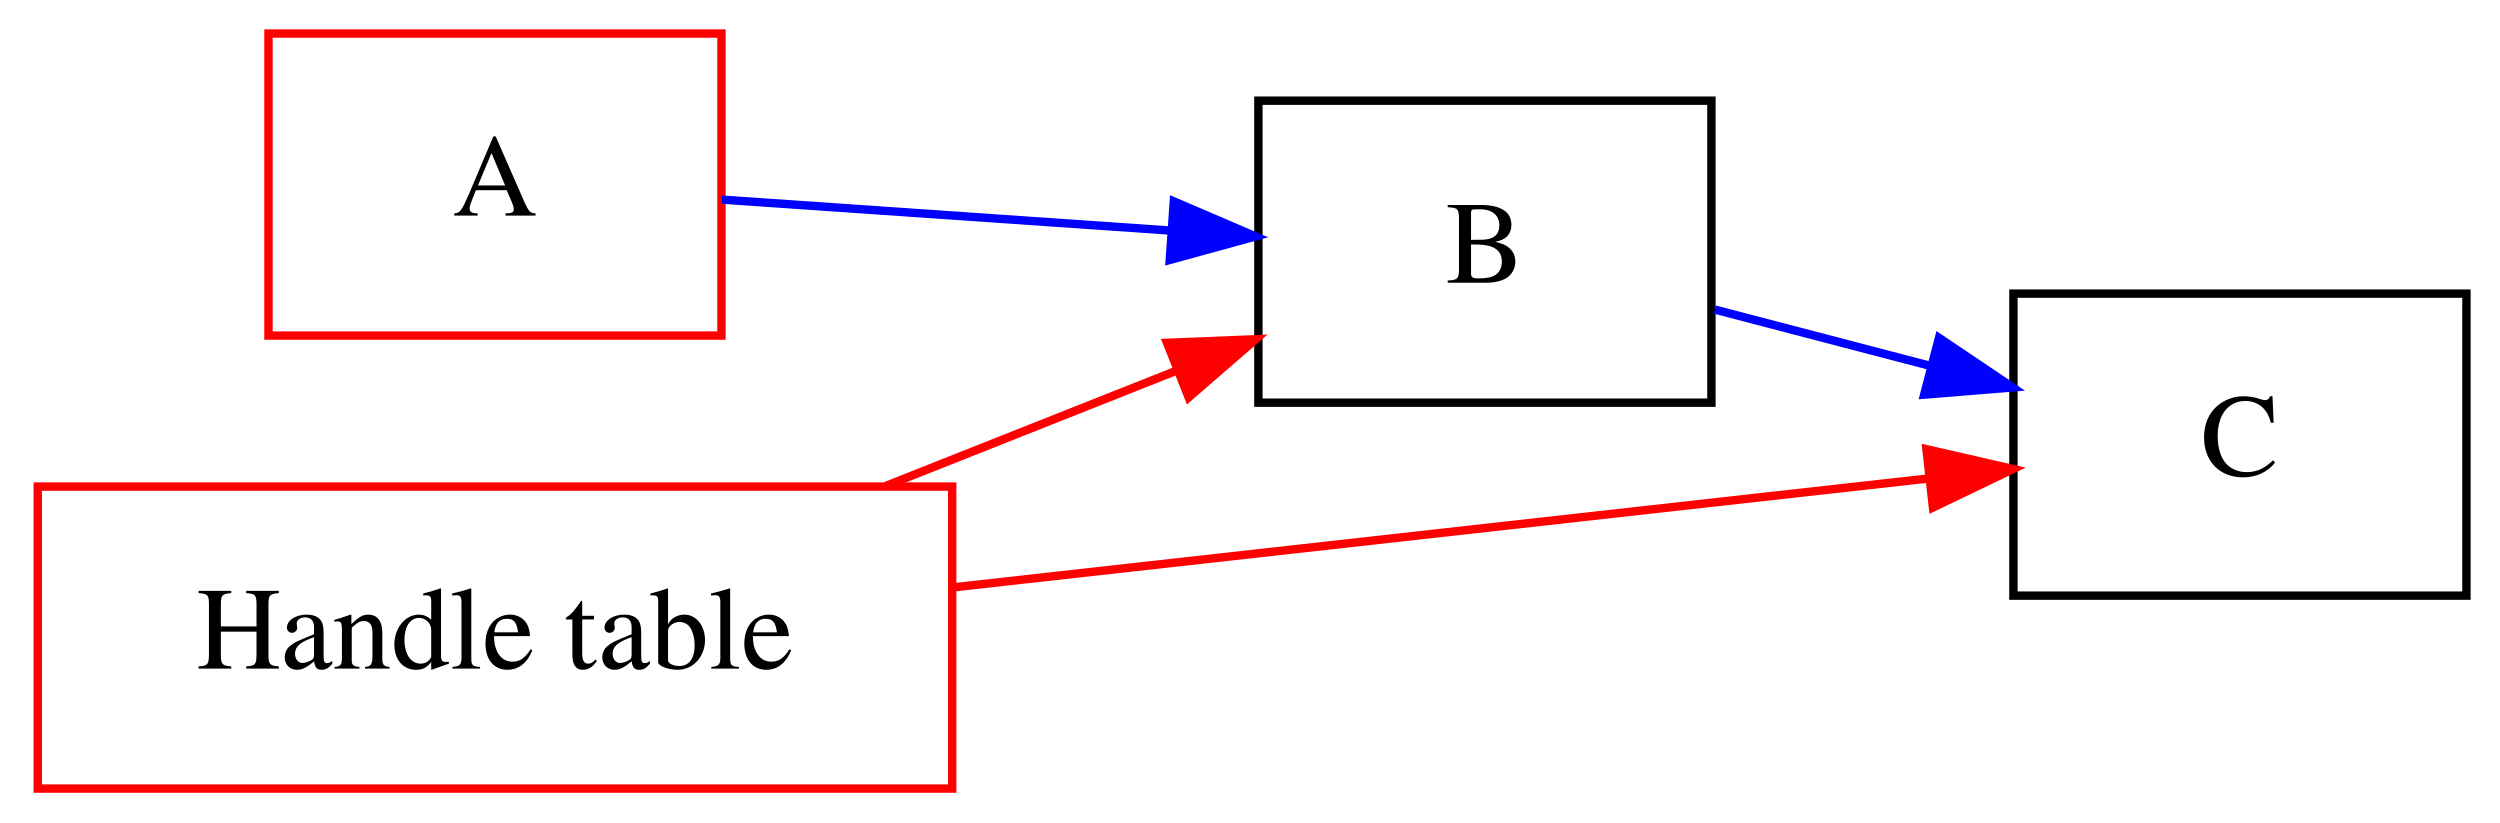
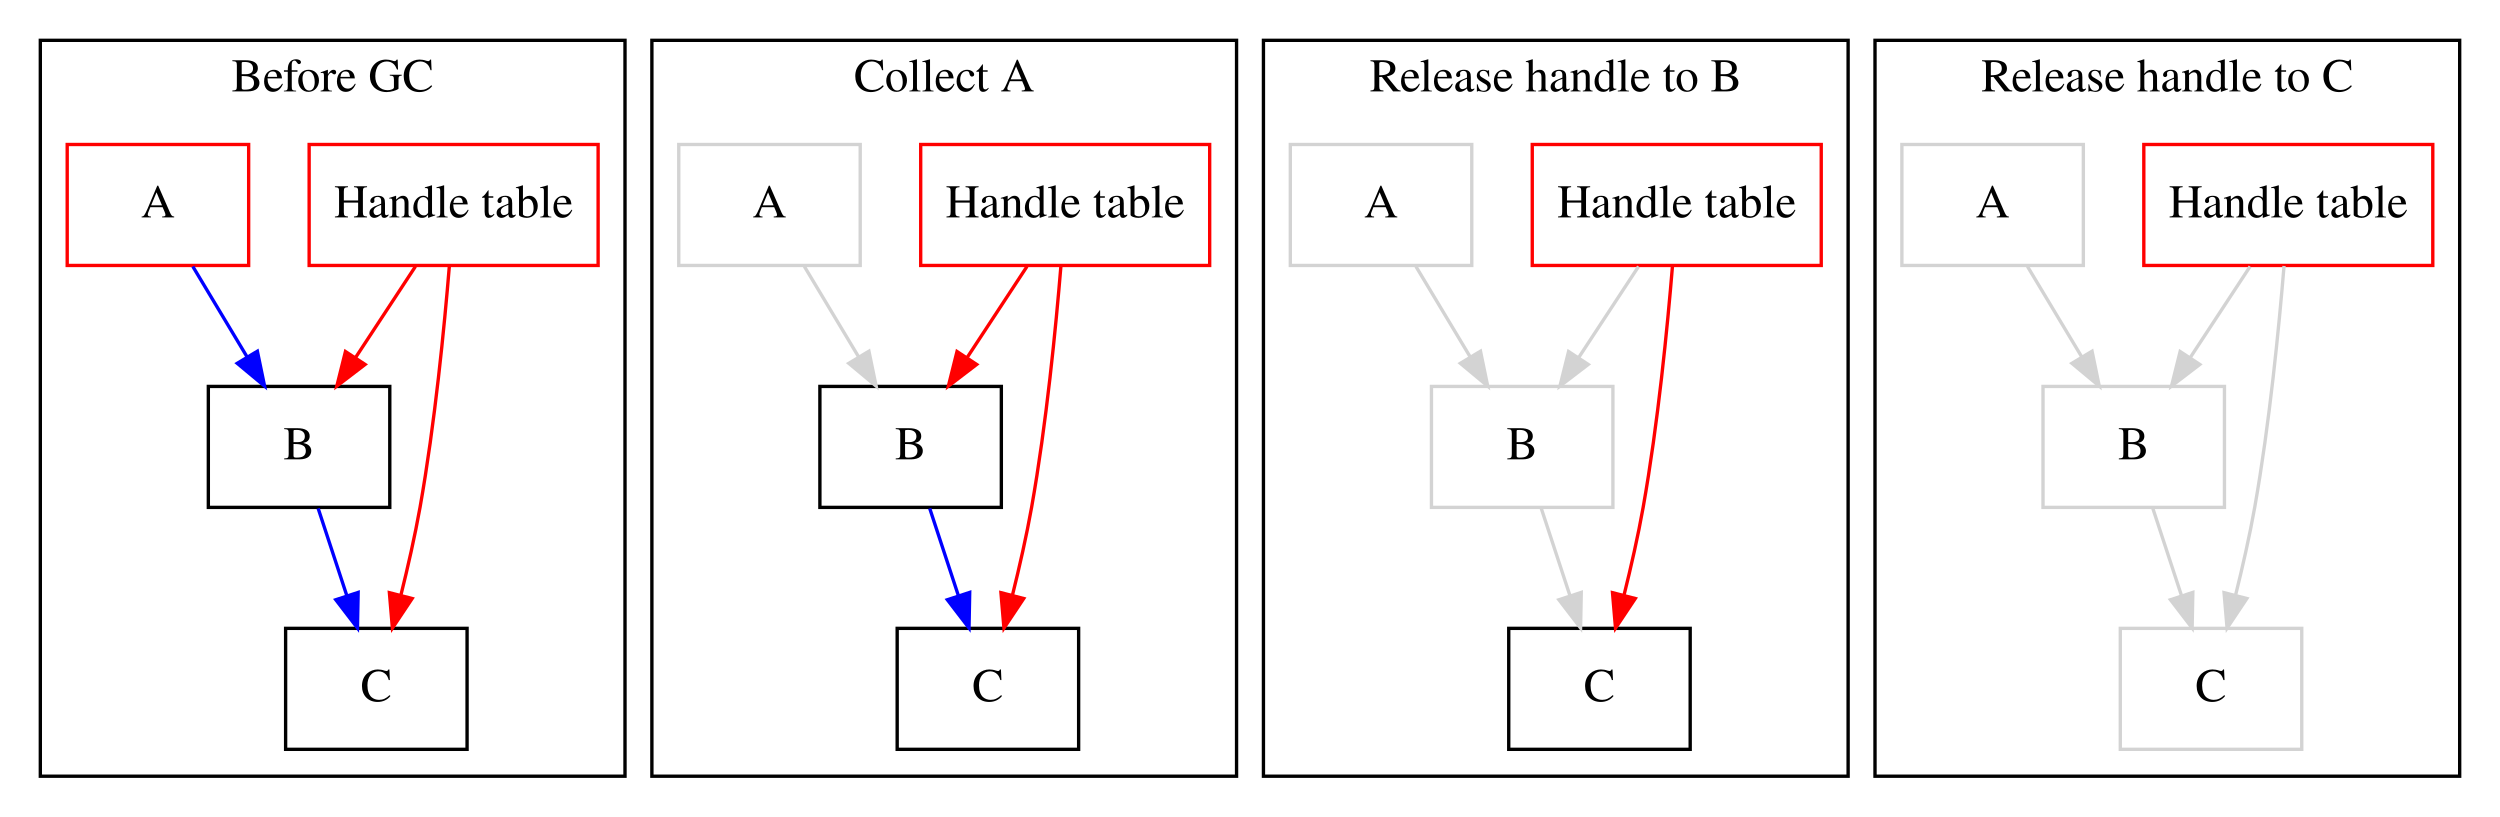
- <svg xmlns="http://www.w3.org/2000/svg" width="298pt" height="98pt" viewBox="0.00 0.00 298.00 98.00">
-   <g id="graph0" class="graph" transform="scale(1 1) rotate(0) translate(4 94)">
-     <polygon fill="white" stroke="white" points="-4,5 -4,-94 295,-94 295,5 -4,5" />
+ <svg xmlns="http://www.w3.org/2000/svg" width="744pt" height="243pt" viewBox="0.00 0.00 744.00 243.00">
+   <g id="graph0" class="graph" transform="scale(1 1) rotate(0) translate(4 239)">
+     <polygon fill="white" stroke="white" points="-4,5 -4,-239 741,-239 741,5 -4,5" />
+     <g id="clust1" class="cluster">
+       <polygon fill="none" stroke="black" points="8,-8 8,-227 182,-227 182,-8 8,-8" />
+       <text text-anchor="middle" x="95" y="-211.8" font-family="Times,serif" font-size="14.00">Before GC</text>
+     </g>
+     <g id="clust2" class="cluster">
+       <polygon fill="none" stroke="black" points="190,-8 190,-227 364,-227 364,-8 190,-8" />
+       <text text-anchor="middle" x="277" y="-211.8" font-family="Times,serif" font-size="14.00">Collect A</text>
+     </g>
+     <g id="clust3" class="cluster">
+       <polygon fill="none" stroke="black" points="372,-8 372,-227 546,-227 546,-8 372,-8" />
+       <text text-anchor="middle" x="459" y="-211.8" font-family="Times,serif" font-size="14.00">Release handle to B</text>
+     </g>
+     <g id="clust4" class="cluster">
+       <polygon fill="none" stroke="black" points="554,-8 554,-227 728,-227 728,-8 554,-8" />
+       <text text-anchor="middle" x="641" y="-211.8" font-family="Times,serif" font-size="14.00">Release handle to C</text>
+     </g>
    <g id="node1" class="node">
-       <polygon fill="none" stroke="red" points="109.5,-36 0.5,-36 0.5,-0 109.5,-0 109.5,-36" />
-       <text text-anchor="middle" x="55" y="-14.3" font-family="Times,serif" font-size="14.00">Handle table</text>
+       <polygon fill="none" stroke="red" points="174,-196 88,-196 88,-160 174,-160 174,-196" />
+       <text text-anchor="middle" x="131" y="-174.3" font-family="Times,serif" font-size="14.00">Handle table</text>
    </g>
    <g id="node3" class="node">
-       <polygon fill="none" stroke="black" points="200,-82 146,-82 146,-46 200,-46 200,-82" />
-       <text text-anchor="middle" x="173" y="-60.3" font-family="Times,serif" font-size="14.00">B</text>
+       <polygon fill="none" stroke="black" points="112,-124 58,-124 58,-88 112,-88 112,-124" />
+       <text text-anchor="middle" x="85" y="-102.3" font-family="Times,serif" font-size="14.00">B</text>
    </g>
    <g id="edge3" class="edge">
-       <path fill="none" stroke="red" d="M101.513,-36.048C113.099,-40.643 125.383,-45.514 136.394,-49.88" />
-       <polygon fill="red" stroke="red" points="135.108,-53.135 145.694,-53.568 137.688,-46.628 135.108,-53.135" />
+       <path fill="none" stroke="red" d="M119.629,-159.697C114.282,-151.559 107.796,-141.689 101.889,-132.701" />
+       <polygon fill="red" stroke="red" points="104.657,-130.539 96.24,-124.104 98.807,-134.384 104.657,-130.539" />
    </g>
    <g id="node4" class="node">
-       <polygon fill="none" stroke="black" points="290,-59 236,-59 236,-23 290,-23 290,-59" />
-       <text text-anchor="middle" x="263" y="-37.3" font-family="Times,serif" font-size="14.00">C</text>
+       <polygon fill="none" stroke="black" points="135,-52 81,-52 81,-16 135,-16 135,-52" />
+       <text text-anchor="middle" x="108" y="-30.3" font-family="Times,serif" font-size="14.00">C</text>
    </g>
    <g id="edge4" class="edge">
-       <path fill="none" stroke="red" d="M109.586,-23.983C146.109,-28.061 193.495,-33.351 225.667,-36.943" />
-       <polygon fill="red" stroke="red" points="225.63,-40.461 235.956,-38.092 226.407,-33.504 225.63,-40.461" />
+       <path fill="none" stroke="red" d="M129.731,-159.844C128.247,-141.852 125.416,-112.799 121,-88 119.482,-79.474 117.391,-70.28 115.329,-61.981" />
+       <polygon fill="red" stroke="red" points="118.659,-60.88 112.779,-52.067 111.88,-62.623 118.659,-60.88" />
    </g>
    <g id="node2" class="node">
-       <polygon fill="none" stroke="red" points="82,-90 28,-90 28,-54 82,-54 82,-90" />
-       <text text-anchor="middle" x="55" y="-68.3" font-family="Times,serif" font-size="14.00">A</text>
+       <polygon fill="none" stroke="red" points="70,-196 16,-196 16,-160 70,-160 70,-196" />
+       <text text-anchor="middle" x="43" y="-174.3" font-family="Times,serif" font-size="14.00">A</text>
    </g>
    <g id="edge1" class="edge">
-       <path fill="none" stroke="blue" d="M82.033,-70.205C97.743,-69.121 118.003,-67.724 135.319,-66.53" />
-       <polygon fill="blue" stroke="blue" points="135.917,-69.997 145.653,-65.817 135.436,-63.013 135.917,-69.997" />
+       <path fill="none" stroke="blue" d="M53.382,-159.697C58.265,-151.559 64.187,-141.689 69.579,-132.701" />
+       <polygon fill="blue" stroke="blue" points="72.594,-134.48 74.737,-124.104 66.591,-130.879 72.594,-134.48" />
    </g>
    <g id="edge2" class="edge">
-       <path fill="none" stroke="blue" d="M200.403,-57.099C208.481,-54.988 217.507,-52.629 226.105,-50.382" />
-       <polygon fill="blue" stroke="blue" points="227.129,-53.732 235.919,-47.817 225.359,-46.959 227.129,-53.732" />
+       <path fill="none" stroke="blue" d="M90.685,-87.697C93.248,-79.898 96.333,-70.508 99.185,-61.829" />
+       <polygon fill="blue" stroke="blue" points="102.584,-62.697 102.38,-52.104 95.933,-60.512 102.584,-62.697" />
+     </g>
+     <g id="node5" class="node">
+       <polygon fill="none" stroke="red" points="356,-196 270,-196 270,-160 356,-160 356,-196" />
+       <text text-anchor="middle" x="313" y="-174.3" font-family="Times,serif" font-size="14.00">Handle table</text>
+     </g>
+     <g id="node7" class="node">
+       <polygon fill="none" stroke="black" points="294,-124 240,-124 240,-88 294,-88 294,-124" />
+       <text text-anchor="middle" x="267" y="-102.3" font-family="Times,serif" font-size="14.00">B</text>
+     </g>
+     <g id="edge7" class="edge">
+       <path fill="none" stroke="red" d="M301.629,-159.697C296.282,-151.559 289.796,-141.689 283.889,-132.701" />
+       <polygon fill="red" stroke="red" points="286.657,-130.539 278.24,-124.104 280.807,-134.384 286.657,-130.539" />
+     </g>
+     <g id="node8" class="node">
+       <polygon fill="none" stroke="black" points="317,-52 263,-52 263,-16 317,-16 317,-52" />
+       <text text-anchor="middle" x="290" y="-30.3" font-family="Times,serif" font-size="14.00">C</text>
+     </g>
+     <g id="edge8" class="edge">
+       <path fill="none" stroke="red" d="M311.731,-159.844C310.247,-141.852 307.416,-112.799 303,-88 301.482,-79.474 299.391,-70.28 297.329,-61.981" />
+       <polygon fill="red" stroke="red" points="300.659,-60.88 294.779,-52.067 293.88,-62.623 300.659,-60.88" />
+     </g>
+     <g id="node6" class="node">
+       <polygon fill="none" stroke="lightgrey" points="252,-196 198,-196 198,-160 252,-160 252,-196" />
+       <text text-anchor="middle" x="225" y="-174.3" font-family="Times,serif" font-size="14.00">A</text>
+     </g>
+     <g id="edge5" class="edge">
+       <path fill="none" stroke="lightgrey" d="M235.382,-159.697C240.265,-151.559 246.187,-141.689 251.579,-132.701" />
+       <polygon fill="lightgrey" stroke="lightgrey" points="254.594,-134.48 256.737,-124.104 248.591,-130.879 254.594,-134.48" />
+     </g>
+     <g id="edge6" class="edge">
+       <path fill="none" stroke="blue" d="M272.685,-87.697C275.248,-79.898 278.333,-70.508 281.185,-61.829" />
+       <polygon fill="blue" stroke="blue" points="284.584,-62.697 284.38,-52.104 277.933,-60.512 284.584,-62.697" />
+     </g>
+     <g id="node9" class="node">
+       <polygon fill="none" stroke="red" points="538,-196 452,-196 452,-160 538,-160 538,-196" />
+       <text text-anchor="middle" x="495" y="-174.3" font-family="Times,serif" font-size="14.00">Handle table</text>
+     </g>
+     <g id="node11" class="node">
+       <polygon fill="none" stroke="lightgrey" points="476,-124 422,-124 422,-88 476,-88 476,-124" />
+       <text text-anchor="middle" x="449" y="-102.3" font-family="Times,serif" font-size="14.00">B</text>
+     </g>
+     <g id="edge11" class="edge">
+       <path fill="none" stroke="lightgrey" d="M483.629,-159.697C478.282,-151.559 471.796,-141.689 465.889,-132.701" />
+       <polygon fill="lightgrey" stroke="lightgrey" points="468.657,-130.539 460.24,-124.104 462.807,-134.384 468.657,-130.539" />
+     </g>
+     <g id="node12" class="node">
+       <polygon fill="none" stroke="black" points="499,-52 445,-52 445,-16 499,-16 499,-52" />
+       <text text-anchor="middle" x="472" y="-30.3" font-family="Times,serif" font-size="14.00">C</text>
+     </g>
+     <g id="edge12" class="edge">
+       <path fill="none" stroke="red" d="M493.731,-159.844C492.247,-141.852 489.416,-112.799 485,-88 483.482,-79.474 481.391,-70.28 479.329,-61.981" />
+       <polygon fill="red" stroke="red" points="482.659,-60.88 476.779,-52.067 475.88,-62.623 482.659,-60.88" />
+     </g>
+     <g id="node10" class="node">
+       <polygon fill="none" stroke="lightgrey" points="434,-196 380,-196 380,-160 434,-160 434,-196" />
+       <text text-anchor="middle" x="407" y="-174.3" font-family="Times,serif" font-size="14.00">A</text>
+     </g>
+     <g id="edge9" class="edge">
+       <path fill="none" stroke="lightgrey" d="M417.382,-159.697C422.265,-151.559 428.187,-141.689 433.579,-132.701" />
+       <polygon fill="lightgrey" stroke="lightgrey" points="436.594,-134.48 438.737,-124.104 430.591,-130.879 436.594,-134.48" />
+     </g>
+     <g id="edge10" class="edge">
+       <path fill="none" stroke="lightgrey" d="M454.685,-87.697C457.248,-79.898 460.333,-70.508 463.185,-61.829" />
+       <polygon fill="lightgrey" stroke="lightgrey" points="466.584,-62.697 466.38,-52.104 459.933,-60.512 466.584,-62.697" />
+     </g>
+     <g id="node13" class="node">
+       <polygon fill="none" stroke="red" points="720,-196 634,-196 634,-160 720,-160 720,-196" />
+       <text text-anchor="middle" x="677" y="-174.3" font-family="Times,serif" font-size="14.00">Handle table</text>
+     </g>
+     <g id="node15" class="node">
+       <polygon fill="none" stroke="lightgrey" points="658,-124 604,-124 604,-88 658,-88 658,-124" />
+       <text text-anchor="middle" x="631" y="-102.3" font-family="Times,serif" font-size="14.00">B</text>
+     </g>
+     <g id="edge15" class="edge">
+       <path fill="none" stroke="lightgrey" d="M665.629,-159.697C660.282,-151.559 653.796,-141.689 647.889,-132.701" />
+       <polygon fill="lightgrey" stroke="lightgrey" points="650.657,-130.539 642.24,-124.104 644.807,-134.384 650.657,-130.539" />
+     </g>
+     <g id="node16" class="node">
+       <polygon fill="none" stroke="lightgrey" points="681,-52 627,-52 627,-16 681,-16 681,-52" />
+       <text text-anchor="middle" x="654" y="-30.3" font-family="Times,serif" font-size="14.00">C</text>
+     </g>
+     <g id="edge16" class="edge">
+       <path fill="none" stroke="lightgrey" d="M675.731,-159.844C674.247,-141.852 671.416,-112.799 667,-88 665.482,-79.474 663.391,-70.28 661.329,-61.981" />
+       <polygon fill="lightgrey" stroke="lightgrey" points="664.659,-60.88 658.779,-52.067 657.88,-62.623 664.659,-60.88" />
+     </g>
+     <g id="node14" class="node">
+       <polygon fill="none" stroke="lightgrey" points="616,-196 562,-196 562,-160 616,-160 616,-196" />
+       <text text-anchor="middle" x="589" y="-174.3" font-family="Times,serif" font-size="14.00">A</text>
+     </g>
+     <g id="edge13" class="edge">
+       <path fill="none" stroke="lightgrey" d="M599.382,-159.697C604.265,-151.559 610.187,-141.689 615.579,-132.701" />
+       <polygon fill="lightgrey" stroke="lightgrey" points="618.594,-134.48 620.737,-124.104 612.591,-130.879 618.594,-134.48" />
+     </g>
+     <g id="edge14" class="edge">
+       <path fill="none" stroke="lightgrey" d="M636.685,-87.697C639.248,-79.898 642.333,-70.508 645.185,-61.829" />
+       <polygon fill="lightgrey" stroke="lightgrey" points="648.584,-62.697 648.38,-52.104 641.933,-60.512 648.584,-62.697" />
    </g>
  </g>
</svg>
